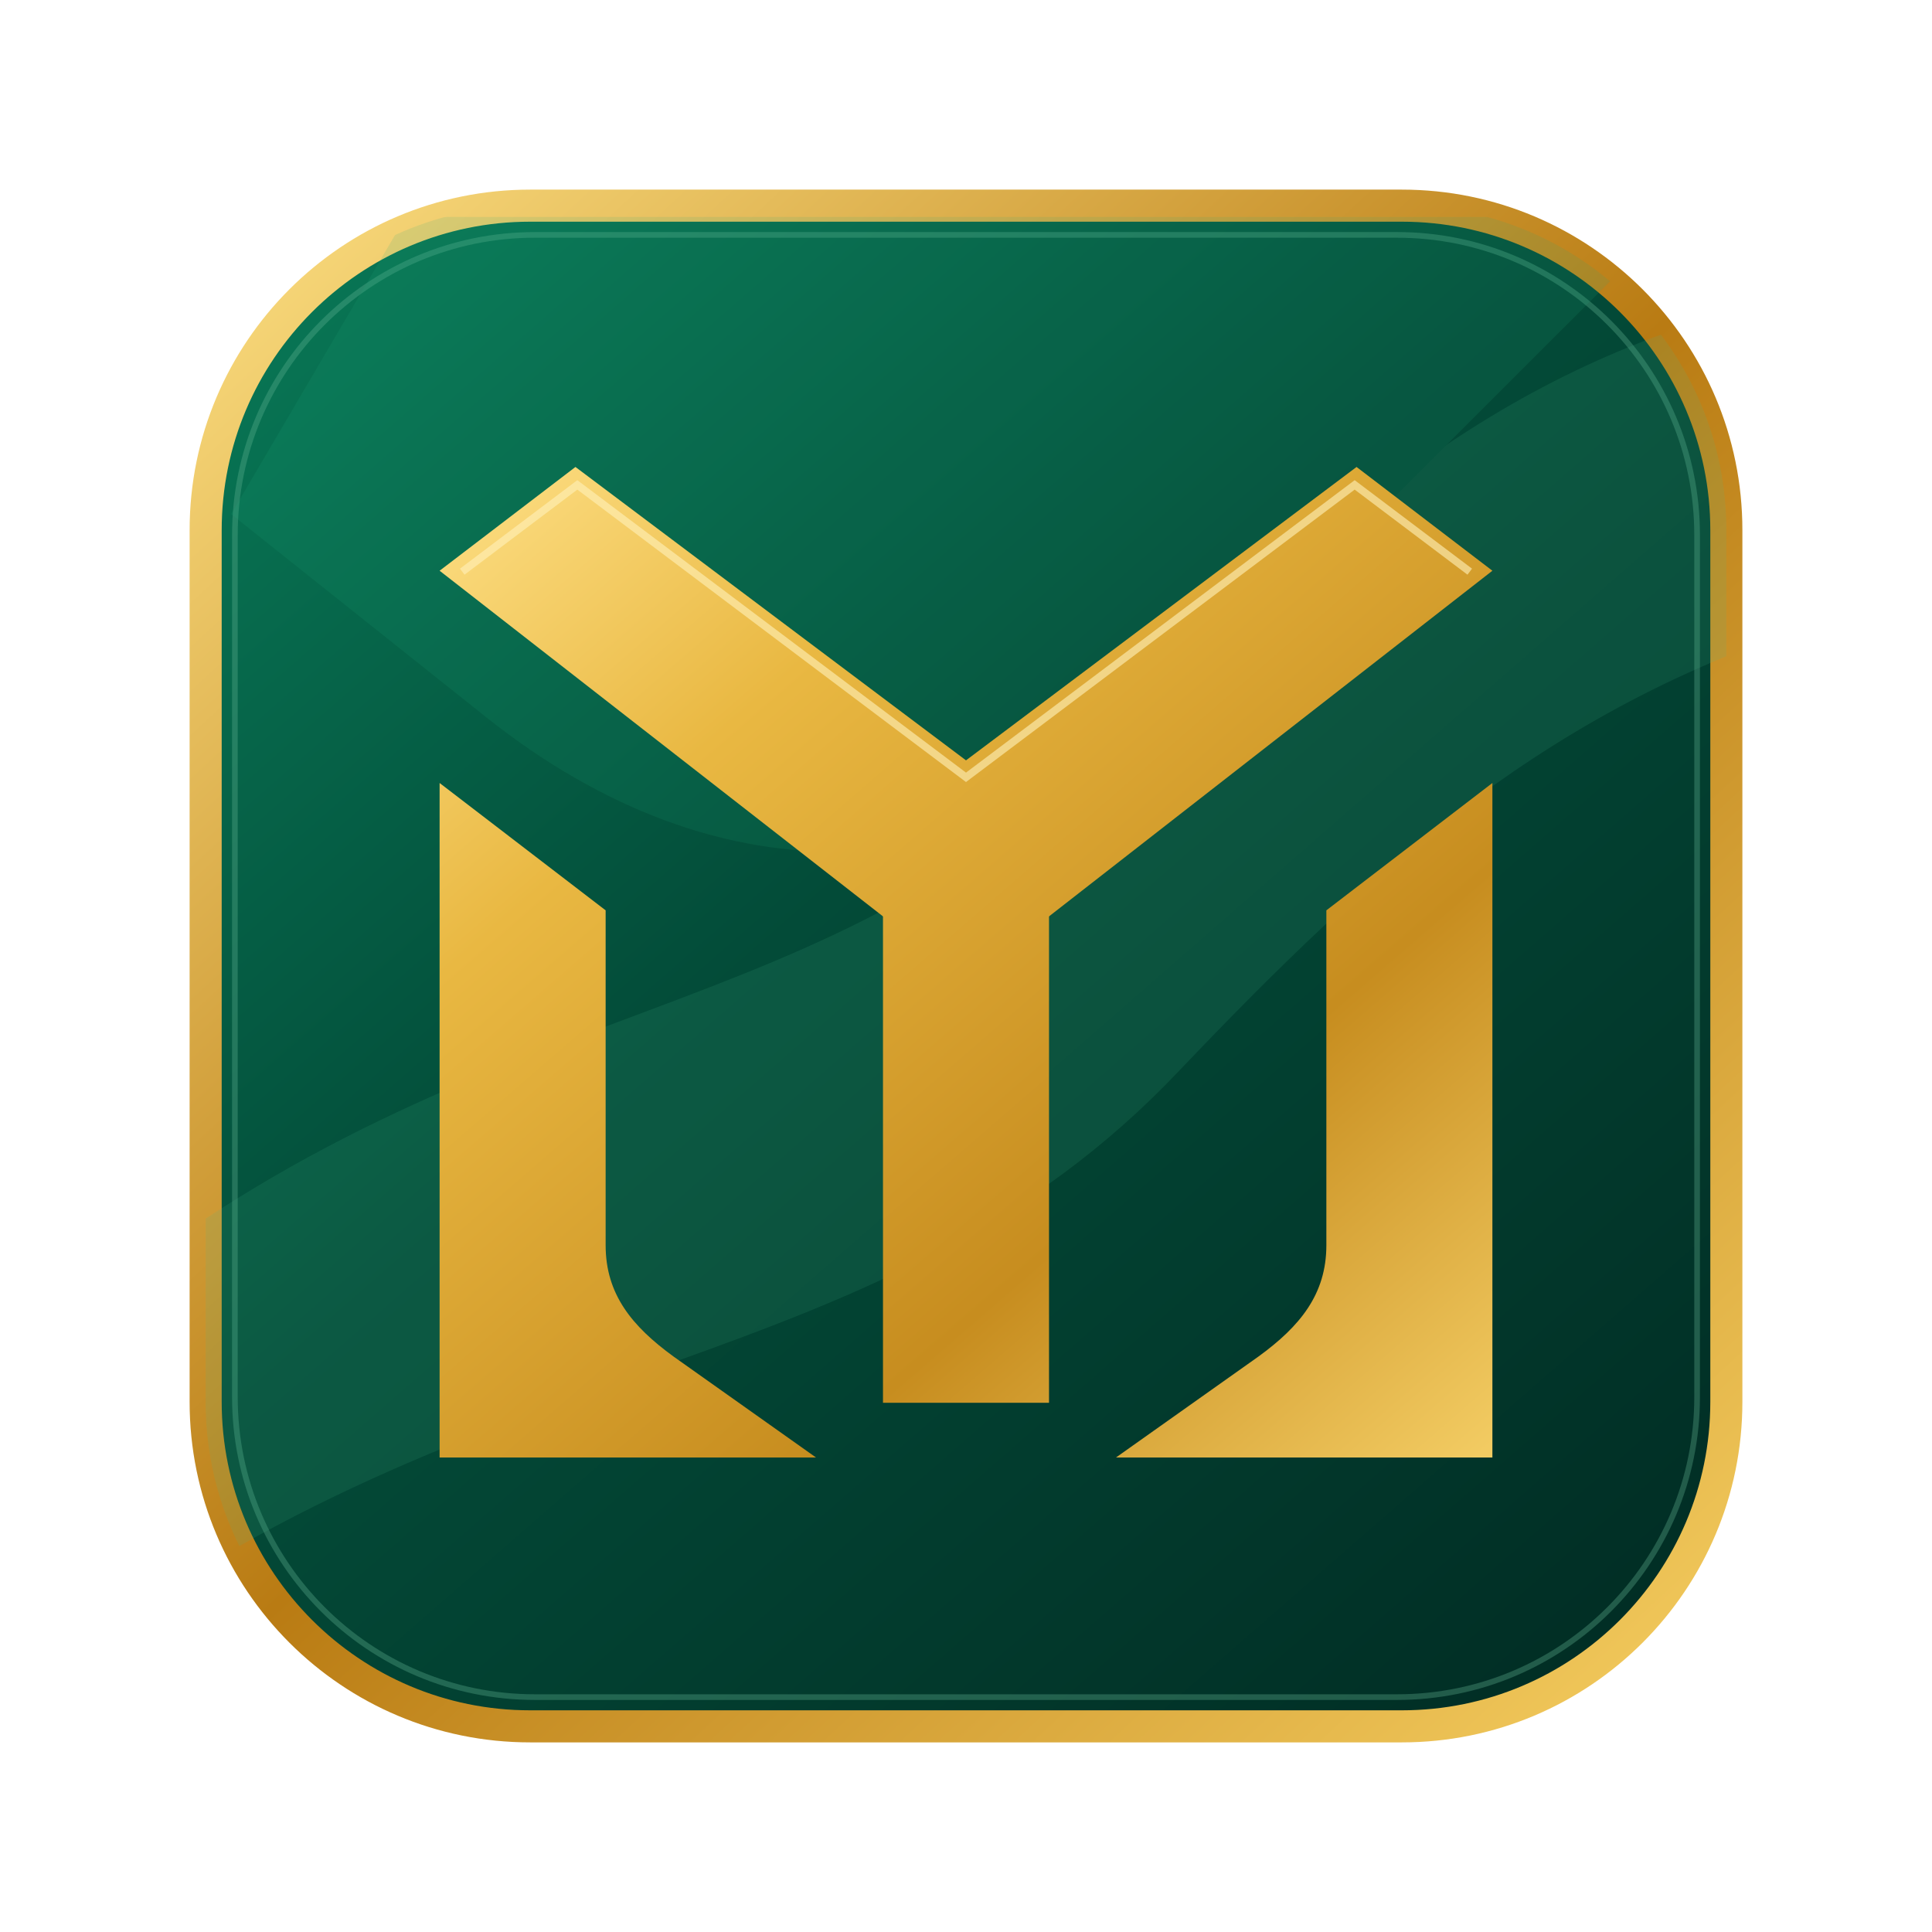
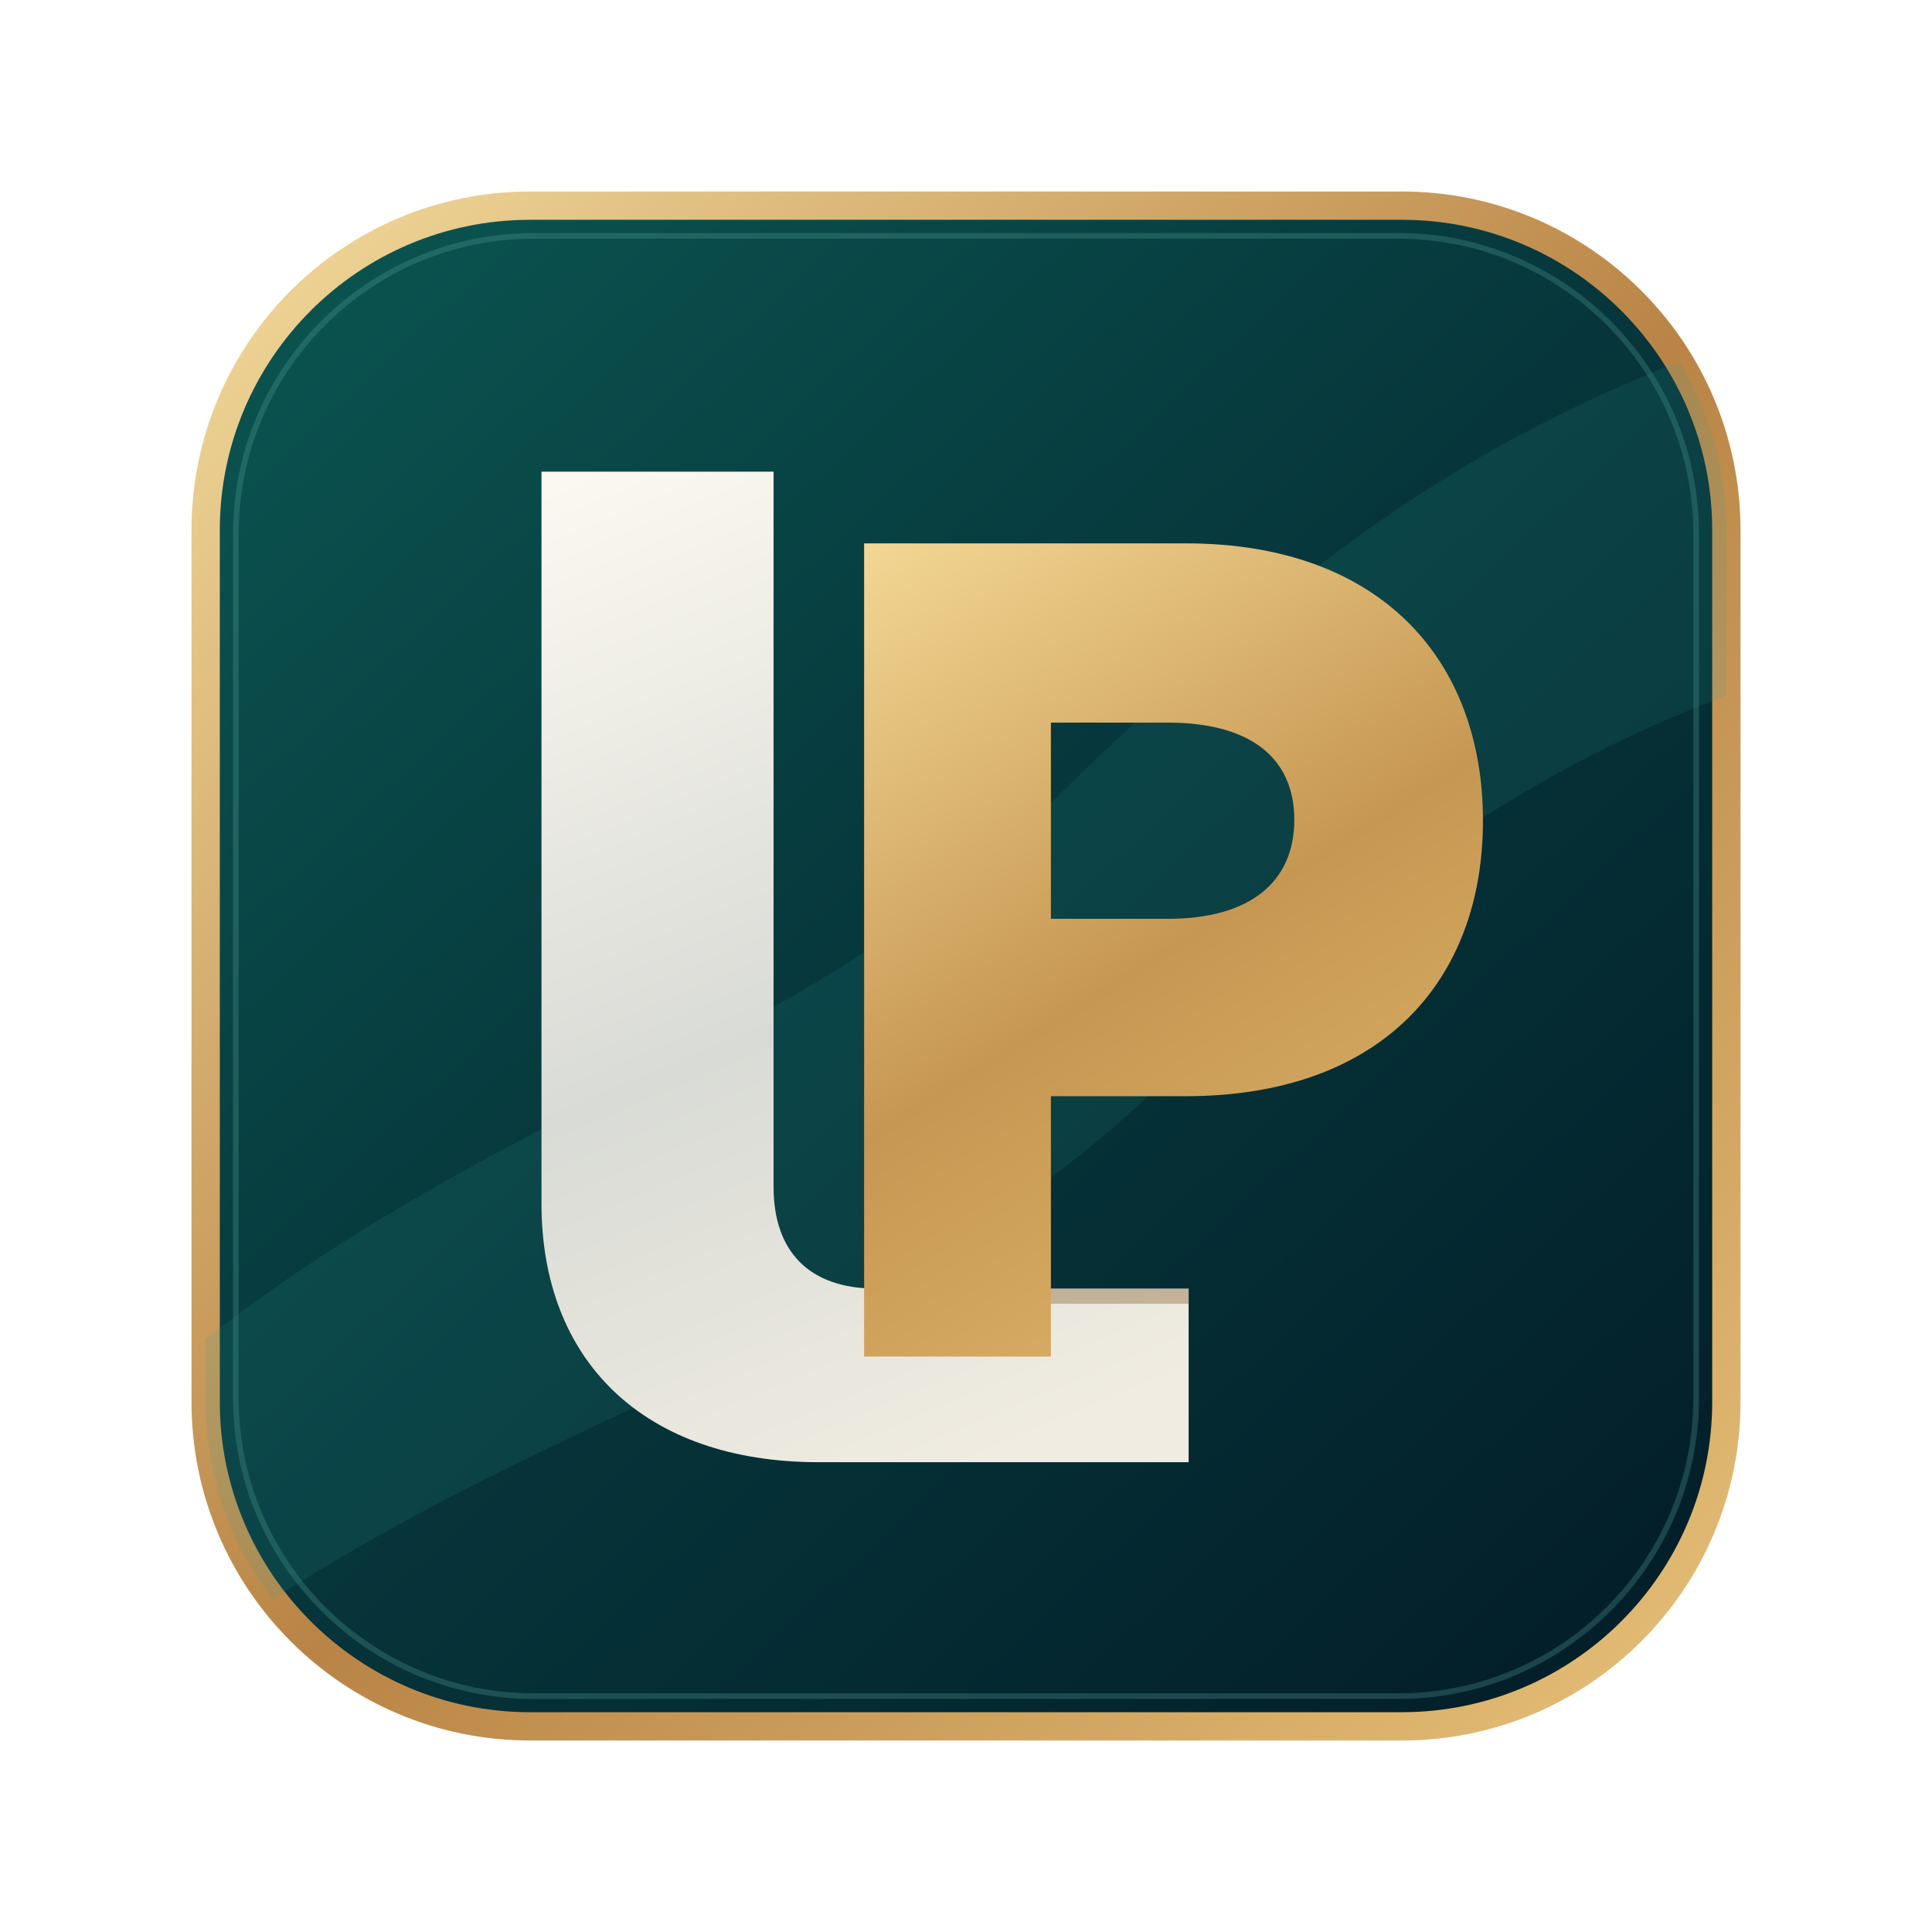
<svg xmlns="http://www.w3.org/2000/svg" width="2048" height="2048" viewBox="0 0 2048 2048" fill="none">
  <defs>
-     <linearGradient id="emerald" x1="360" y1="270" x2="1695" y2="1800" gradientUnits="userSpaceOnUse">
-       <stop offset="0" stop-color="#087554" />
-       <stop offset="0.42" stop-color="#034B38" />
-       <stop offset="1" stop-color="#012D24" />
+     <linearGradient id="midnightEmerald" x1="290" y1="245" x2="1750" y2="1815" gradientUnits="userSpaceOnUse">
+       <stop offset="0" stop-color="#0B5551" />
+       <stop offset="0.48" stop-color="#06363B" />
+       <stop offset="1" stop-color="#031D28" />
    </linearGradient>
-     <linearGradient id="gold" x1="520" y1="420" x2="1525" y2="1580" gradientUnits="userSpaceOnUse">
-       <stop offset="0" stop-color="#FFE28A" />
-       <stop offset="0.28" stop-color="#E9B842" />
-       <stop offset="0.7" stop-color="#C78D1F" />
-       <stop offset="1" stop-color="#F2CB62" />
+     <linearGradient id="champagneBorder" x1="250" y1="220" x2="1800" y2="1830" gradientUnits="userSpaceOnUse">
+       <stop offset="0" stop-color="#F1D99B" />
+       <stop offset="0.52" stop-color="#B98445" />
+       <stop offset="1" stop-color="#E5BF77" />
    </linearGradient>
-     <linearGradient id="borderGold" x1="300" y1="260" x2="1730" y2="1810" gradientUnits="userSpaceOnUse">
-       <stop offset="0" stop-color="#F7D779" />
-       <stop offset="0.5" stop-color="#B97B13" />
-       <stop offset="1" stop-color="#F1C85B" />
+     <linearGradient id="platinum" x1="610" y1="505" x2="1050" y2="1550" gradientUnits="userSpaceOnUse">
+       <stop offset="0" stop-color="#FBF8F0" />
+       <stop offset="0.55" stop-color="#D9DBD6" />
+       <stop offset="1" stop-color="#F0ECE1" />
+     </linearGradient>
+     <linearGradient id="champagne" x1="940" y1="560" x2="1510" y2="1470" gradientUnits="userSpaceOnUse">
+       <stop offset="0" stop-color="#F3D794" />
+       <stop offset="0.5" stop-color="#C69752" />
+       <stop offset="1" stop-color="#E2B970" />
    </linearGradient>
    <clipPath id="badgeClip">
      <rect x="218" y="218" width="1612" height="1612" rx="344" />
    </clipPath>
  </defs>
-   <rect x="218" y="218" width="1612" height="1612" rx="344" fill="url(#emerald)" stroke="url(#borderGold)" stroke-width="34" />
-   <rect x="249" y="249" width="1550" height="1550" rx="318" stroke="#65B795" stroke-opacity="0.33" stroke-width="6" />
-   <g clip-path="url(#badgeClip)" opacity="0.13">
-     <path d="M 90 1385 C 525 1035 875 1105 1195 770 C 1455 498 1650 360 1945 305              V 655 C 1645 745 1455 920 1250 1135 C 935 1468 530 1420 90 1745 Z" fill="#43BD8D" />
-     <path d="M 430 230 H 1775 L 1290 715 C 1045 960 760 955 515 760 L 245 545 Z" fill="#20A878" />
+   <rect x="218" y="218" width="1612" height="1612" rx="344" fill="url(#midnightEmerald)" stroke="url(#champagneBorder)" stroke-width="30" />
+   <rect x="250" y="250" width="1548" height="1548" rx="316" stroke="#5BA69A" stroke-opacity="0.28" stroke-width="6" />
+   <g clip-path="url(#badgeClip)" opacity="0.14">
+     <path d="M 110 1510 C 485 1170 820 1140 1110 855              C 1380 590 1590 430 1940 330              V 700 C 1640 790 1450 935 1240 1140              C 915 1460 535 1480 110 1825 Z" fill="#2B9B91" />
  </g>
-   <path d="M 466 605 L 610 495 L 1024 806 L 1438 495 L 1582 605            L 1024 1040 Z" fill="url(#gold)" />
-   <path d="M 936 930 H 1112 V 1487 H 936 Z" fill="url(#gold)" />
-   <path d="M 466 830 L 642 965 V 1320            C 642 1372 670 1406 714 1438            L 865 1545 H 466 Z" fill="url(#gold)" />
-   <path d="M 1582 830 L 1406 965 V 1320            C 1406 1372 1378 1406 1334 1438            L 1183 1545 H 1582 Z" fill="url(#gold)" />
-   <path d="M 490 606 L 612 514 L 1024 824 L 1436 514 L 1558 606" stroke="#FFF0B8" stroke-opacity="0.62" stroke-width="8" stroke-linejoin="miter" />
+   <path d="M 574 500 H 820 V 1258            C 820 1327 858 1366 929 1366            H 1260 V 1550 H 868            C 682 1550 574 1442 574 1276 Z" fill="url(#platinum)" />
+   <path fill-rule="evenodd" clip-rule="evenodd" d="M 916 576 H 1257            C 1464 576 1572 700 1572 870            C 1572 1040 1464 1162 1257 1162            H 1114 V 1438 H 916 Z             M 1114 766 V 974 H 1238            C 1325 974 1372 935 1372 869            C 1372 803 1325 766 1238 766 Z" fill="url(#champagne)" />
+   <path d="M 1114 1366 H 1260 V 1382 H 1114 Z" fill="#8C663C" fill-opacity="0.42" />
</svg>
